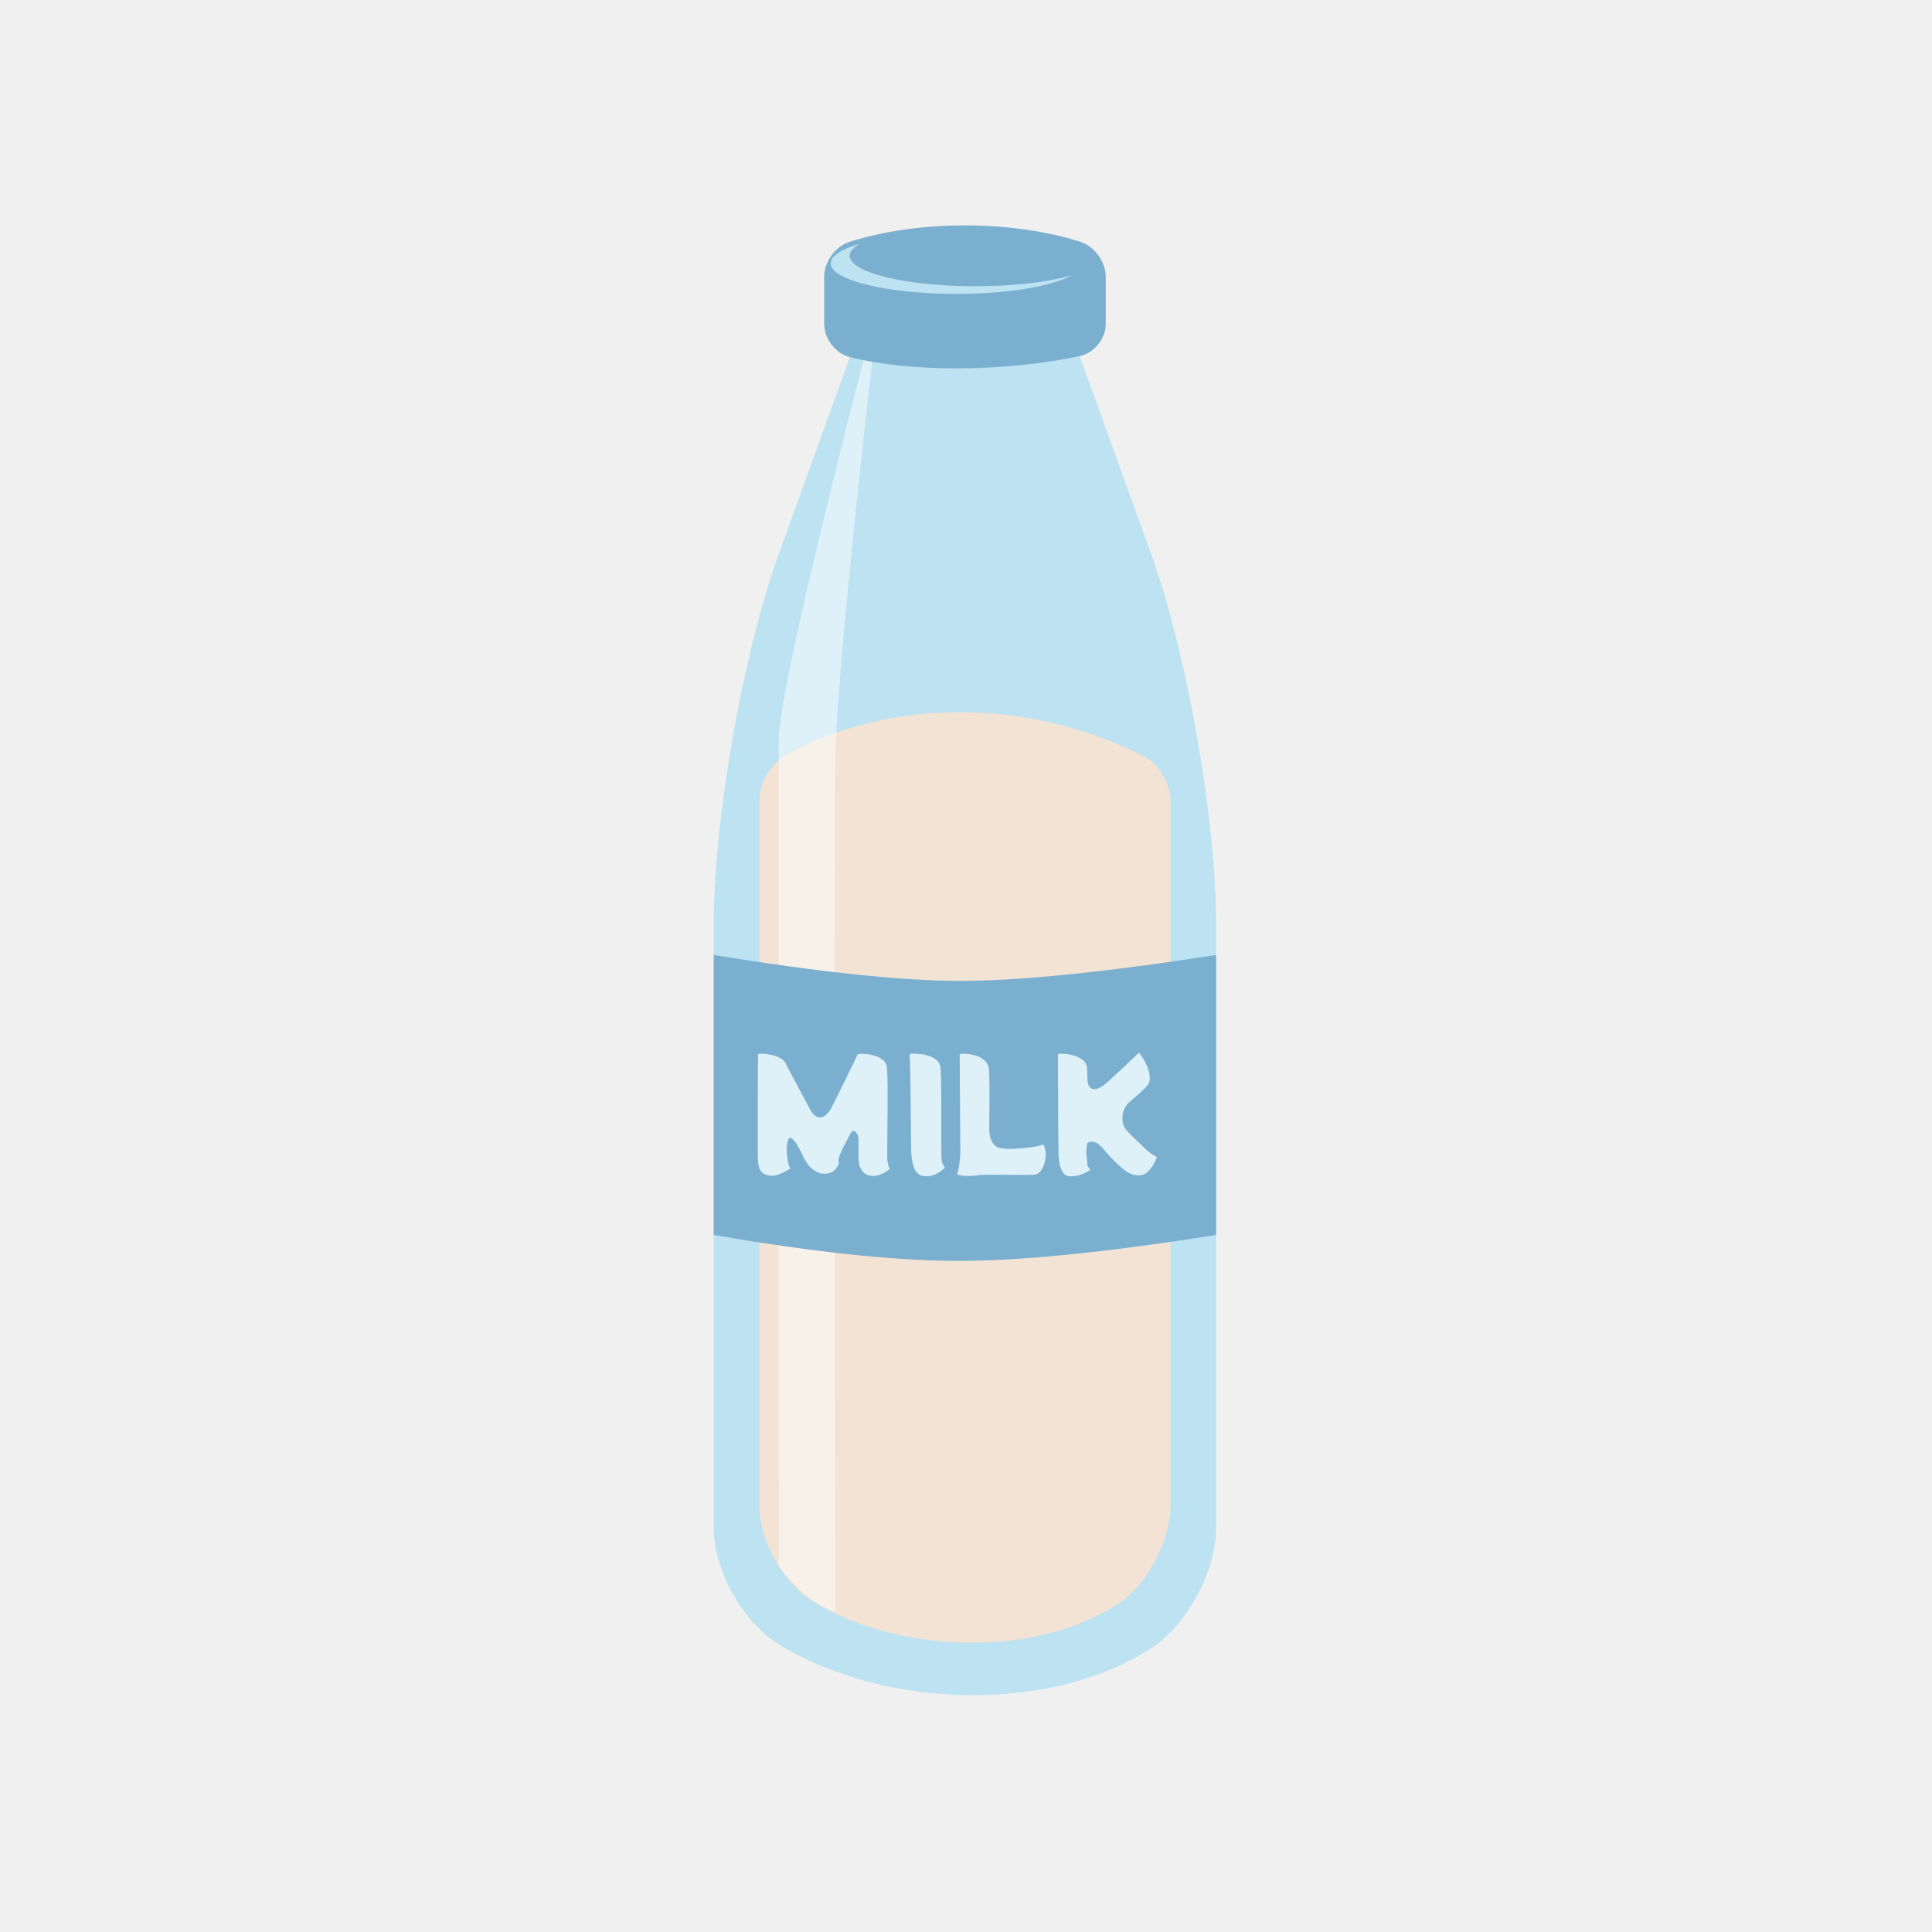
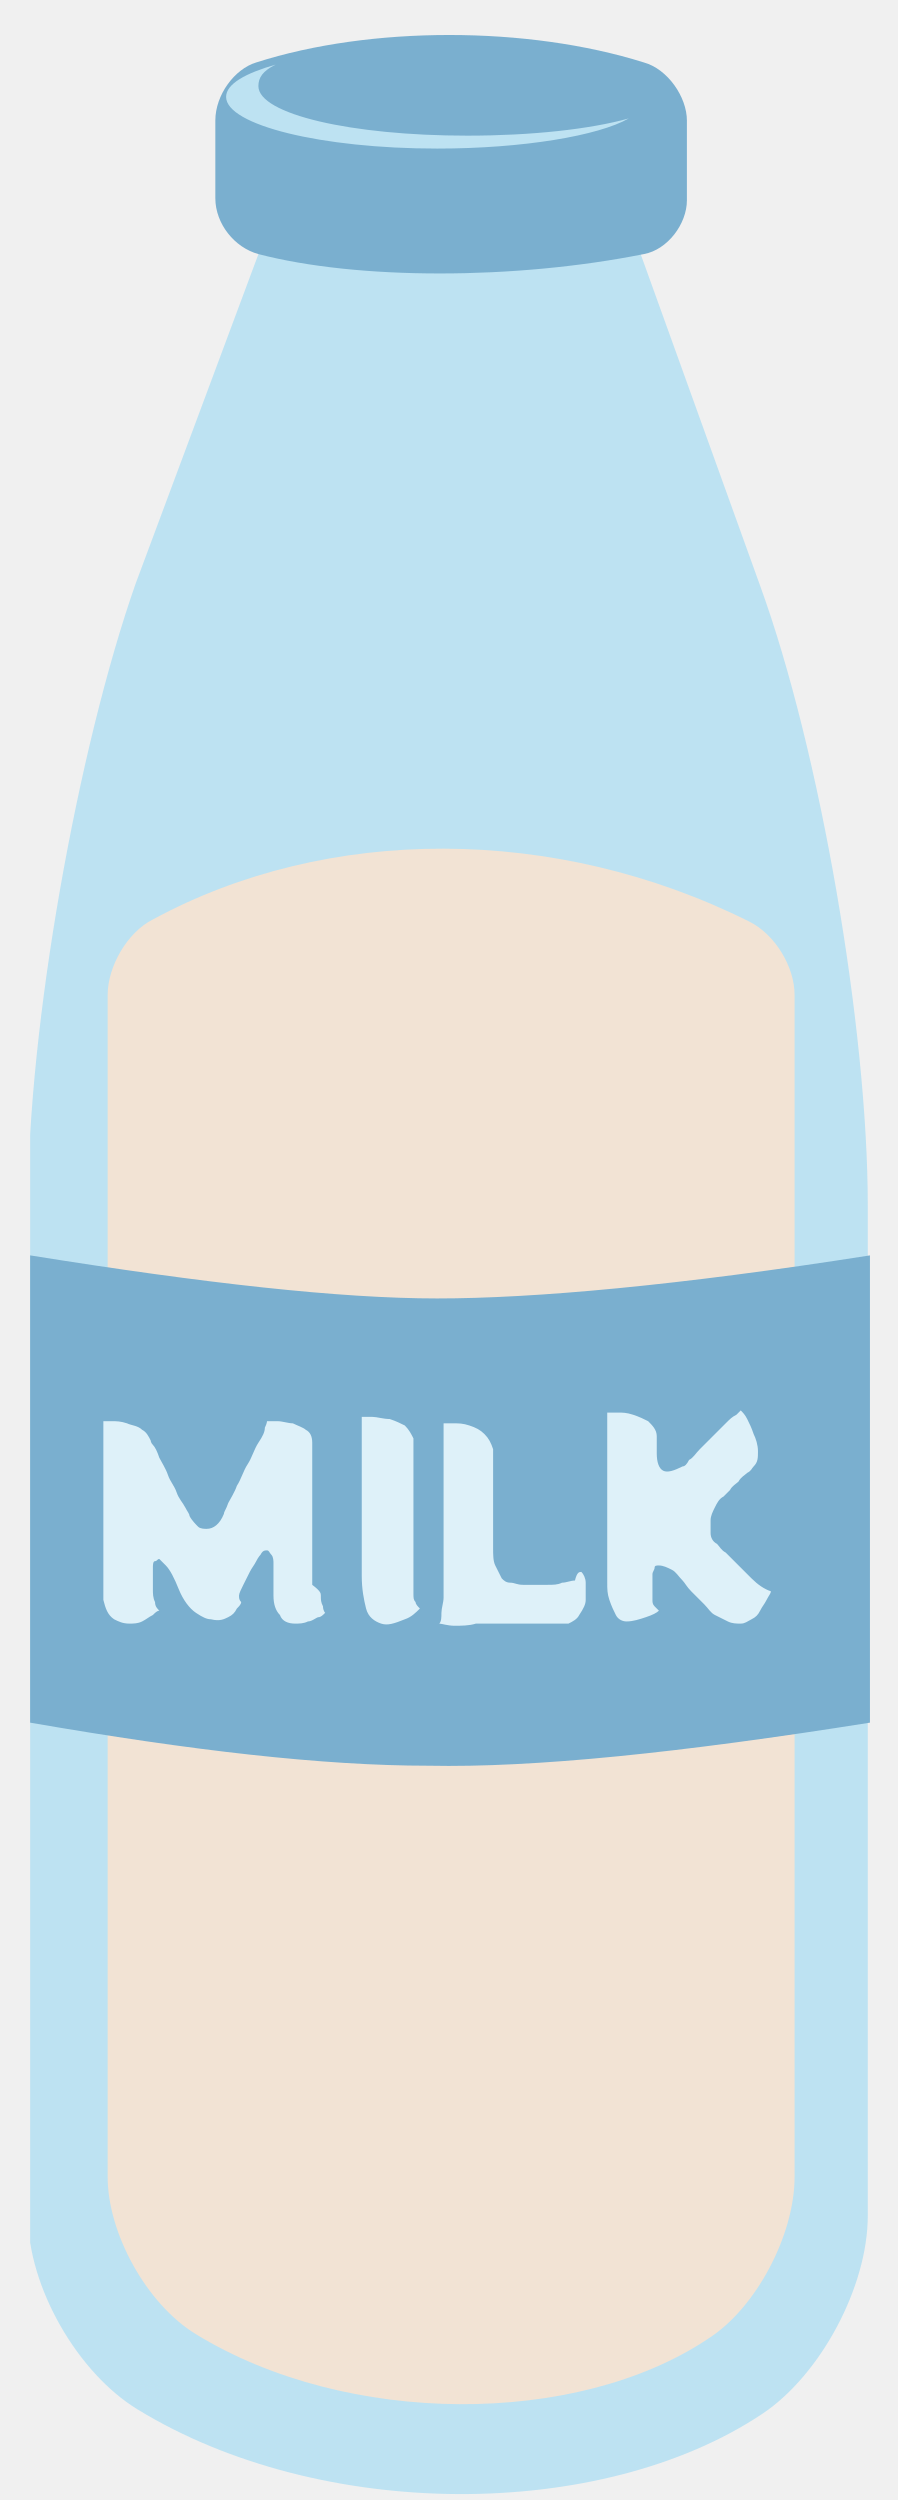
- <svg xmlns="http://www.w3.org/2000/svg" width="150" zoomAndPan="magnify" viewBox="0 0 112.5 112.5" height="150" preserveAspectRatio="xMidYMid meet" version="1.0">
+ <svg xmlns="http://www.w3.org/2000/svg" xmlns:xlink="http://www.w3.org/1999/xlink" version="1.1" id="Lager_1" x="0px" y="0px" viewBox="0 0 41.7 116.1" style="enable-background:new 0 0 41.7 116.1;" xml:space="preserve">
+   <style type="text/css">
+ 	.st0{clip-path:url(#SVGID_00000013881813771437110800000016955353735485088669_);}
+ 	.st1{fill:#BDE2F2;}
+ 	.st2{fill:#F2E3D4;}
+ 	.st3{filter:url(#Adobe_OpacityMaskFilter);}
+ 	.st4{fill-opacity:0.498;}
+ 	.st5{mask:url(#b4caf11278_00000053537595077175660700000008340624413984631936_);}
+ 	.st6{clip-path:url(#SVGID_00000029013121331607793360000012655504844924147385_);}
+ 	.st7{clip-path:url(#SVGID_00000106115193194781500050000001850613098217986945_);}
+ 	.st8{fill:#FFFFFF;}
+ 	.st9{clip-path:url(#SVGID_00000129206313835579089140000007510396399406358441_);}
+ 	.st10{fill:#7AAFCF;}
+ 	.st11{fill:#DEF1F9;}
+ </style>
+   <g>
+     <defs>
+       <rect id="SVGID_1_" x="1.4" y="2.8" width="39" height="113.3" />
+     </defs>
+     <clipPath id="SVGID_00000139279587990054585950000016830408540703130002_">
+       <use xlink:href="#SVGID_1_" style="overflow:visible;" />
+     </clipPath>
+     <g style="clip-path:url(#SVGID_00000139279587990054585950000016830408540703130002_);">
+       <path class="st1" d="M12.3,11c-0.2-1-0.4-1.7-0.7-2c-0.5-0.4-0.4-1.3,0.1-2.5C12,6,12.7,5.3,13.3,5c4.8-2,10.6-2,15.2,0    c0.6,0.3,1.3,1,1.6,1.6c0.6,1.2,0.6,2,0.1,2.5c-0.3,0.3-0.5,0.9-0.7,2l5.8,16.1c2.8,7.7,5,20.6,5,28.8v46.9c0,3.3-2.2,7.4-4.9,9.2    c-7.5,5-20.5,5-29-0.2c-2.8-1.7-5.1-5.7-5.1-9V55.9c0-8.2,2.3-21.1,5-28.8L12.3,11z" />
+     </g>
+   </g>
+   <path class="st2" d="M36.9,101.1c0,2.7-1.8,6.1-4,7.5c-6.1,4.1-16.8,4.1-23.8-0.2C6.8,107,5,103.7,5,101.1V46.2  c0-1.3,0.9-2.9,2.1-3.5c8.1-4.4,18.7-4.4,27.7,0.1c1.2,0.6,2.1,2.1,2.1,3.4V101.1z" />
  <defs>
-     <filter x="0%" y="0%" width="100%" height="100%" id="65839db0c1">
-       <feColorMatrix values="0 0 0 0 1 0 0 0 0 1 0 0 0 0 1 0 0 0 1 0" color-interpolation-filters="sRGB" />
+     <filter id="Adobe_OpacityMaskFilter" filterUnits="userSpaceOnUse" x="6" y="10.8" width="9.3" height="100">
+       <feColorMatrix type="matrix" values="1 0 0 0 0  0 1 0 0 0  0 0 1 0 0  0 0 0 1 0" />
    </filter>
-     <clipPath id="169da1821e">
-       <path d="M 41.562 14 L 70.812 14 L 70.812 99 L 41.562 99 Z M 41.562 14 " clip-rule="nonzero" />
-     </clipPath>
-     <mask id="b4caf11278">
-       <g filter="url(#65839db0c1)">
-         <rect x="-11.25" width="135" fill="#000000" y="-11.25" height="135" fill-opacity="0.498" />
-       </g>
-     </mask>
-     <clipPath id="f548c09b20">
-       <path d="M 0.16 0.07 L 6 0.07 L 6 74 L 0.16 74 Z M 0.16 0.07 " clip-rule="nonzero" />
-     </clipPath>
-     <clipPath id="48e962c21b">
-       <rect x="0" width="7" y="0" height="75" />
-     </clipPath>
-     <clipPath id="61c3fde253">
-       <path d="M 41.562 55 L 70.812 55 L 70.812 74 L 41.562 74 Z M 41.562 55 " clip-rule="nonzero" />
-     </clipPath>
  </defs>
-   <g clip-path="url(#169da1821e)">
-     <path fill="#bde2f2" d="M 49.715 20.168 C 49.586 19.402 49.414 18.914 49.195 18.703 C 48.844 18.371 48.875 17.75 49.289 16.844 C 49.496 16.395 50.027 15.879 50.477 15.691 C 54.09 14.18 58.449 14.184 61.906 15.68 C 62.355 15.875 62.883 16.395 63.086 16.844 C 63.504 17.75 63.535 18.371 63.184 18.703 C 62.965 18.914 62.789 19.402 62.664 20.168 L 67.035 32.27 C 69.121 38.039 70.812 47.707 70.812 53.844 L 70.812 88.988 C 70.812 91.441 69.164 94.543 67.129 95.906 C 61.512 99.668 51.758 99.664 45.352 95.75 C 43.262 94.473 41.562 91.441 41.562 88.988 L 41.562 53.844 C 41.562 47.707 43.258 38.039 45.344 32.27 Z M 49.715 20.168 " fill-opacity="1" fill-rule="nonzero" />
-   </g>
-   <path fill="#f2e3d4" d="M 68.156 87.707 C 68.156 89.715 66.805 92.254 65.141 93.367 C 60.543 96.445 52.562 96.441 47.32 93.238 C 45.609 92.195 44.223 89.715 44.223 87.707 L 44.223 46.578 C 44.223 45.598 44.922 44.418 45.781 43.949 C 51.84 40.633 59.824 40.637 66.566 44.008 C 67.445 44.445 68.156 45.598 68.156 46.578 Z M 68.156 87.707 " fill-opacity="1" fill-rule="nonzero" />
-   <g mask="url(#b4caf11278)">
+   <mask maskUnits="userSpaceOnUse" x="6" y="10.8" width="9.3" height="100" id="b4caf11278_00000053537595077175660700000008340624413984631936_">
+     <g class="st3">
+       <rect x="-69" y="-30.9" class="st4" width="180" height="180" />
+     </g>
+   </mask>
+   <g class="st5">
    <g transform="matrix(1, 0, 0, 1, 45, 20)">
-       <g clip-path="url(#48e962c21b)">
-         <g clip-path="url(#f548c09b20)">
-           <path fill="#ffffff" d="M 5.879 0.203 C 5.777 0.23 5.648 0.223 5.477 0.168 C 2.066 13.5 0.352 21.148 0.344 23.105 C 0.332 25.098 0.332 41.133 0.352 71.211 C 1.41 72.586 2.52 73.48 3.656 73.879 C 3.582 43.93 3.582 27.27 3.656 23.895 C 3.73 20.52 4.469 12.621 5.879 0.203 Z M 5.879 0.203 " fill-opacity="1" fill-rule="nonzero" />
+       <g>
+         <defs>
+           <rect id="SVGID_00000127741689192403611920000006103730280234725281_" x="-39" y="-9.2" width="9.3" height="100" />
+         </defs>
+         <clipPath id="SVGID_00000181786561330575126170000016601101932123687862_">
+           <use xlink:href="#SVGID_00000127741689192403611920000006103730280234725281_" style="overflow:visible;" />
+         </clipPath>
+         <g style="clip-path:url(#SVGID_00000181786561330575126170000016601101932123687862_);">
+           <g>
+             <defs>
+               <rect id="SVGID_00000038384749718058482020000016328299486475554474_" x="-38.8" y="-9.1" width="7.8" height="98.6" />
+             </defs>
+             <clipPath id="SVGID_00000044137714182881872060000008602681593662269067_">
+               <use xlink:href="#SVGID_00000038384749718058482020000016328299486475554474_" style="overflow:visible;" />
+             </clipPath>
+             <g style="clip-path:url(#SVGID_00000044137714182881872060000008602681593662269067_);">
+               <path class="st8" d="M-31.2-8.9c-0.1,0-0.3,0-0.5,0c-4.5,17.8-6.8,28-6.8,30.6c0,2.7,0,24,0,64.1c1.4,1.8,2.9,3,4.4,3.6        c-0.1-39.9-0.1-62.1,0-66.6C-34,18.1-33,7.6-31.2-8.9z" />
+             </g>
+           </g>
        </g>
      </g>
    </g>
  </g>
-   <g clip-path="url(#61c3fde253)">
-     <path fill="#7aafcf" d="M 41.562 55.609 C 47.617 56.594 52.348 57.098 55.746 57.117 C 59.145 57.137 64.168 56.637 70.812 55.609 L 70.812 71.91 C 64.246 72.953 59.125 73.457 55.449 73.418 C 51.773 73.383 47.145 72.879 41.562 71.91 Z M 41.562 55.609 " fill-opacity="1" fill-rule="nonzero" />
+   <g>
+     <defs>
+       <rect id="SVGID_00000005247649071160998090000001064025776017022622_" x="1.4" y="57.4" width="39" height="25.3" />
+     </defs>
+     <clipPath id="SVGID_00000092417135316762145460000008600476122537321099_">
+       <use xlink:href="#SVGID_00000005247649071160998090000001064025776017022622_" style="overflow:visible;" />
+     </clipPath>
+     <g style="clip-path:url(#SVGID_00000092417135316762145460000008600476122537321099_);">
+       <path class="st10" d="M1.4,58.3c8.1,1.3,14.4,2,18.9,2c4.5,0,11.2-0.6,20.1-2V80c-8.8,1.4-15.6,2.1-20.5,2C15,82,8.9,81.3,1.4,80    V58.3z" />
+     </g>
  </g>
-   <path fill="#def1f9" d="M 51.664 67.461 C 51.672 67.578 51.688 67.695 51.715 67.805 C 51.738 67.918 51.773 68.004 51.816 68.055 C 51.762 68.109 51.68 68.172 51.57 68.242 C 51.461 68.312 51.336 68.371 51.199 68.414 C 51.059 68.461 50.914 68.48 50.762 68.473 C 50.531 68.461 50.344 68.363 50.207 68.18 C 50.066 67.996 49.996 67.77 49.988 67.496 C 49.988 67.441 49.988 67.344 49.988 67.195 C 49.988 67.051 49.988 66.895 49.988 66.73 C 49.988 66.562 49.988 66.426 49.988 66.32 C 49.988 66.219 49.965 66.121 49.914 66.027 C 49.863 65.934 49.805 65.875 49.742 65.859 C 49.652 65.828 49.578 65.883 49.52 66.02 C 49.508 66.047 49.469 66.121 49.402 66.234 C 49.34 66.352 49.266 66.488 49.188 66.641 C 49.105 66.797 49.031 66.949 48.965 67.102 C 48.898 67.258 48.852 67.391 48.828 67.5 C 48.805 67.609 48.82 67.676 48.871 67.699 C 48.848 67.758 48.805 67.844 48.742 67.957 C 48.684 68.07 48.582 68.168 48.441 68.246 C 48.305 68.328 48.105 68.359 47.852 68.34 C 47.719 68.328 47.543 68.246 47.328 68.09 C 47.117 67.938 46.914 67.656 46.719 67.246 C 46.535 66.855 46.387 66.59 46.27 66.449 C 46.156 66.309 46.07 66.246 46.02 66.258 C 45.973 66.266 45.934 66.297 45.906 66.355 C 45.879 66.414 45.855 66.5 45.832 66.605 C 45.82 66.66 45.812 66.746 45.812 66.871 C 45.812 66.996 45.82 67.137 45.832 67.289 C 45.844 67.445 45.867 67.59 45.898 67.727 C 45.93 67.863 45.973 67.965 46.027 68.039 C 45.98 68.066 45.895 68.117 45.773 68.188 C 45.652 68.262 45.516 68.324 45.367 68.379 C 45.215 68.438 45.07 68.465 44.93 68.465 C 44.715 68.457 44.539 68.402 44.395 68.293 C 44.254 68.18 44.168 67.965 44.141 67.637 C 44.133 67.582 44.129 67.434 44.129 67.184 C 44.129 66.934 44.129 66.621 44.129 66.242 C 44.129 65.859 44.129 65.453 44.129 65.016 C 44.129 64.582 44.129 64.148 44.129 63.723 C 44.129 63.297 44.133 62.902 44.133 62.547 C 44.137 62.191 44.141 61.906 44.141 61.695 C 44.141 61.48 44.141 61.375 44.141 61.375 C 44.203 61.363 44.312 61.359 44.469 61.363 C 44.621 61.371 44.789 61.395 44.973 61.438 C 45.156 61.477 45.324 61.543 45.477 61.637 C 45.633 61.727 45.738 61.855 45.797 62.023 C 45.797 62.023 45.824 62.078 45.879 62.188 C 45.938 62.297 46.012 62.441 46.105 62.613 C 46.203 62.789 46.305 62.977 46.414 63.18 C 46.523 63.383 46.629 63.582 46.73 63.777 C 46.836 63.973 46.926 64.145 47.008 64.293 C 47.086 64.441 47.141 64.543 47.172 64.605 C 47.27 64.777 47.367 64.895 47.457 64.961 C 47.551 65.023 47.648 65.059 47.754 65.066 C 47.973 65.066 48.184 64.898 48.383 64.559 C 48.414 64.504 48.473 64.391 48.562 64.215 C 48.652 64.043 48.754 63.832 48.871 63.59 C 48.992 63.348 49.113 63.098 49.238 62.844 C 49.367 62.586 49.484 62.348 49.59 62.125 C 49.695 61.902 49.785 61.723 49.852 61.582 C 49.918 61.445 49.953 61.375 49.953 61.375 C 49.996 61.367 50.055 61.363 50.137 61.359 C 50.215 61.359 50.301 61.363 50.398 61.375 C 50.562 61.387 50.738 61.418 50.926 61.473 C 51.109 61.523 51.273 61.609 51.41 61.723 C 51.551 61.832 51.629 61.984 51.648 62.176 C 51.66 62.277 51.668 62.441 51.672 62.668 C 51.68 62.898 51.684 63.168 51.684 63.477 C 51.684 63.789 51.684 64.121 51.684 64.469 C 51.684 64.82 51.68 65.164 51.676 65.504 C 51.676 65.84 51.672 66.152 51.668 66.438 C 51.664 66.723 51.664 66.953 51.664 67.133 C 51.664 67.316 51.664 67.422 51.664 67.461 Z M 53.746 68.473 C 53.492 68.426 53.312 68.254 53.211 67.957 C 53.109 67.66 53.055 67.293 53.055 66.855 C 53.055 66.801 53.055 66.668 53.051 66.453 C 53.047 66.242 53.047 65.977 53.043 65.656 C 53.039 65.34 53.035 64.996 53.035 64.629 C 53.031 64.262 53.027 63.895 53.02 63.527 C 53.016 63.16 53.008 62.82 53.004 62.508 C 52.996 62.195 52.992 61.941 52.984 61.738 C 52.98 61.535 52.973 61.414 52.969 61.375 C 53.055 61.355 53.191 61.352 53.379 61.359 C 53.566 61.371 53.762 61.398 53.965 61.449 C 54.168 61.5 54.348 61.582 54.5 61.699 C 54.656 61.812 54.742 61.973 54.766 62.176 C 54.777 62.27 54.789 62.43 54.793 62.66 C 54.801 62.887 54.805 63.156 54.805 63.469 C 54.809 63.781 54.812 64.109 54.812 64.461 C 54.812 64.812 54.812 65.156 54.812 65.496 C 54.812 65.84 54.812 66.152 54.812 66.441 C 54.812 66.727 54.812 66.969 54.816 67.16 C 54.816 67.355 54.824 67.473 54.828 67.512 C 54.84 67.637 54.863 67.727 54.898 67.785 C 54.934 67.84 54.973 67.91 55.016 67.992 C 54.867 68.152 54.684 68.285 54.465 68.383 C 54.246 68.484 54.008 68.516 53.746 68.473 Z M 60.723 66.633 C 60.801 66.695 60.852 66.828 60.879 67.02 C 60.906 67.211 60.895 67.41 60.848 67.621 C 60.812 67.793 60.746 67.957 60.652 68.113 C 60.559 68.27 60.434 68.363 60.281 68.395 C 60.219 68.406 60.086 68.414 59.871 68.414 C 59.66 68.418 59.41 68.418 59.121 68.414 C 58.836 68.414 58.547 68.41 58.254 68.406 C 57.961 68.402 57.703 68.402 57.473 68.406 C 57.246 68.41 57.086 68.418 56.992 68.43 C 56.75 68.469 56.504 68.484 56.25 68.473 C 56 68.461 55.824 68.426 55.723 68.367 C 55.766 68.285 55.801 68.156 55.828 67.988 C 55.859 67.82 55.883 67.633 55.902 67.434 C 55.918 67.23 55.926 67.039 55.918 66.855 L 55.883 61.375 C 55.949 61.363 56.062 61.359 56.223 61.363 C 56.387 61.371 56.559 61.398 56.742 61.445 C 56.945 61.492 57.125 61.582 57.285 61.711 C 57.445 61.844 57.539 62.008 57.578 62.211 C 57.59 62.277 57.598 62.406 57.602 62.598 C 57.609 62.789 57.613 63.016 57.617 63.277 C 57.621 63.539 57.621 63.805 57.617 64.078 C 57.613 64.352 57.613 64.605 57.613 64.844 C 57.613 65.082 57.609 65.273 57.605 65.422 C 57.605 65.57 57.602 65.645 57.602 65.645 C 57.598 65.871 57.621 66.074 57.672 66.254 C 57.727 66.434 57.805 66.574 57.902 66.676 C 57.98 66.754 58.074 66.809 58.188 66.836 C 58.301 66.867 58.438 66.887 58.605 66.898 C 58.676 66.906 58.785 66.906 58.938 66.898 C 59.086 66.895 59.254 66.883 59.438 66.867 C 59.621 66.852 59.801 66.832 59.984 66.809 C 60.164 66.785 60.32 66.758 60.457 66.73 C 60.594 66.699 60.68 66.668 60.723 66.633 Z M 66.688 66.891 C 66.949 67.133 67.172 67.289 67.363 67.363 C 67.344 67.434 67.309 67.527 67.25 67.645 C 67.195 67.766 67.125 67.883 67.039 68.004 C 66.953 68.121 66.852 68.223 66.742 68.305 C 66.629 68.387 66.504 68.434 66.367 68.438 C 66.203 68.445 66.055 68.426 65.922 68.379 C 65.789 68.336 65.648 68.262 65.5 68.152 C 65.387 68.062 65.258 67.949 65.105 67.812 C 64.957 67.672 64.809 67.527 64.668 67.379 C 64.523 67.23 64.414 67.105 64.332 67.004 C 64.211 66.852 64.086 66.723 63.949 66.613 C 63.812 66.508 63.664 66.465 63.496 66.488 C 63.402 66.496 63.344 66.52 63.324 66.566 C 63.305 66.609 63.285 66.695 63.266 66.828 C 63.254 66.918 63.254 67.023 63.258 67.145 C 63.266 67.266 63.273 67.379 63.289 67.484 C 63.305 67.594 63.312 67.668 63.312 67.719 C 63.312 67.824 63.332 67.906 63.375 67.961 C 63.414 68.02 63.457 68.07 63.496 68.117 C 63.398 68.195 63.238 68.277 63.027 68.367 C 62.816 68.457 62.578 68.5 62.316 68.5 C 62.148 68.5 62.012 68.434 61.914 68.297 C 61.816 68.16 61.75 67.992 61.707 67.797 C 61.664 67.602 61.641 67.41 61.637 67.227 C 61.637 67.176 61.633 67.031 61.633 66.793 C 61.629 66.555 61.625 66.258 61.621 65.906 C 61.621 65.555 61.617 65.176 61.617 64.77 C 61.617 64.363 61.617 63.957 61.613 63.559 C 61.609 63.156 61.609 62.793 61.605 62.465 C 61.602 62.133 61.602 61.871 61.602 61.672 C 61.602 61.473 61.602 61.375 61.602 61.375 C 61.664 61.363 61.777 61.359 61.941 61.363 C 62.105 61.371 62.273 61.398 62.453 61.445 C 62.652 61.492 62.836 61.574 63.004 61.684 C 63.172 61.797 63.27 61.961 63.293 62.176 C 63.305 62.312 63.312 62.422 63.316 62.512 C 63.32 62.602 63.32 62.695 63.32 62.789 C 63.32 63.102 63.398 63.301 63.551 63.383 C 63.723 63.473 63.957 63.414 64.25 63.207 C 64.297 63.172 64.379 63.102 64.5 62.996 C 64.617 62.895 64.754 62.77 64.906 62.629 C 65.059 62.484 65.219 62.336 65.387 62.184 C 65.551 62.027 65.703 61.887 65.84 61.754 C 65.98 61.617 66.094 61.512 66.184 61.426 C 66.273 61.344 66.316 61.301 66.316 61.301 C 66.367 61.344 66.445 61.441 66.543 61.598 C 66.641 61.75 66.727 61.922 66.805 62.113 C 66.879 62.301 66.93 62.496 66.949 62.695 C 66.969 62.895 66.93 63.059 66.828 63.188 C 66.789 63.242 66.723 63.312 66.629 63.402 C 66.539 63.492 66.438 63.586 66.328 63.684 C 66.219 63.781 66.113 63.871 66.016 63.957 C 65.914 64.043 65.836 64.109 65.785 64.16 C 65.672 64.254 65.578 64.371 65.504 64.512 C 65.43 64.648 65.387 64.793 65.367 64.941 C 65.352 65.09 65.355 65.238 65.387 65.387 C 65.414 65.535 65.48 65.672 65.578 65.797 C 65.652 65.879 65.758 65.988 65.898 66.129 C 66.043 66.27 66.188 66.406 66.332 66.547 C 66.48 66.688 66.598 66.801 66.688 66.891 Z M 66.688 66.891 " fill-opacity="1" fill-rule="nonzero" />
-   <path fill="#7aafcf" d="M 49.457 14.086 C 53.465 12.801 58.938 12.809 62.922 14.086 C 63.73 14.348 64.387 15.25 64.387 16.105 L 64.387 18.867 C 64.387 19.723 63.711 20.559 62.879 20.734 C 58.426 21.676 52.965 21.68 49.484 20.793 C 48.66 20.586 47.992 19.723 47.992 18.867 L 47.992 16.105 C 47.992 15.25 48.648 14.348 49.457 14.086 Z M 49.457 14.086 " fill-opacity="1" fill-rule="nonzero" />
-   <path fill="#bde2f2" d="M 50.082 14.188 C 49.016 14.496 48.371 14.898 48.371 15.332 C 48.371 16.316 51.648 17.113 55.684 17.113 C 58.695 17.113 61.285 16.668 62.395 16.031 C 61.047 16.422 59.035 16.668 56.789 16.668 C 52.754 16.668 49.477 15.871 49.477 14.887 C 49.477 14.637 49.688 14.402 50.082 14.188 Z M 50.082 14.188 " fill-opacity="1" fill-rule="nonzero" />
+   <path class="st11" d="M14.9,74.1c0,0.2,0,0.3,0.1,0.5c0,0.2,0.1,0.3,0.1,0.3c-0.1,0.1-0.2,0.2-0.3,0.2s-0.3,0.2-0.5,0.2  c-0.2,0.1-0.4,0.1-0.6,0.1c-0.3,0-0.6-0.1-0.7-0.4c-0.2-0.2-0.3-0.5-0.3-0.9c0-0.1,0-0.2,0-0.4c0-0.2,0-0.4,0-0.6c0-0.2,0-0.4,0-0.5  c0-0.1,0-0.3-0.1-0.4c-0.1-0.1-0.1-0.2-0.2-0.2c-0.1,0-0.2,0-0.3,0.2c0,0-0.1,0.1-0.2,0.3c-0.1,0.2-0.2,0.3-0.3,0.5  c-0.1,0.2-0.2,0.4-0.3,0.6c-0.1,0.2-0.2,0.4-0.2,0.5s0,0.2,0.1,0.3c0,0.1-0.1,0.2-0.2,0.3c-0.1,0.2-0.2,0.3-0.4,0.4  c-0.2,0.1-0.4,0.2-0.8,0.1c-0.2,0-0.4-0.1-0.7-0.3c-0.3-0.2-0.6-0.6-0.8-1.1c-0.2-0.5-0.4-0.9-0.6-1.1c-0.2-0.2-0.3-0.3-0.3-0.3  c-0.1,0-0.1,0.1-0.2,0.1s-0.1,0.2-0.1,0.3c0,0.1,0,0.2,0,0.4c0,0.2,0,0.4,0,0.6c0,0.2,0,0.4,0.1,0.6c0,0.2,0.1,0.3,0.2,0.4  c-0.1,0-0.2,0.1-0.3,0.2c-0.2,0.1-0.3,0.2-0.5,0.3c-0.2,0.1-0.4,0.1-0.6,0.1c-0.3,0-0.5-0.1-0.7-0.2C5,75,4.9,74.7,4.8,74.3  c0-0.1,0-0.3,0-0.6s0-0.8,0-1.3c0-0.5,0-1.1,0-1.6c0-0.6,0-1.2,0-1.7c0-0.6,0-1.1,0-1.6c0-0.5,0-0.9,0-1.1c0-0.3,0-0.4,0-0.4  c0.1,0,0.2,0,0.4,0c0.2,0,0.4,0,0.7,0.1c0.2,0.1,0.5,0.1,0.7,0.3c0.2,0.1,0.3,0.3,0.4,0.5c0,0,0,0.1,0.1,0.2  c0.1,0.1,0.2,0.3,0.3,0.6c0.1,0.2,0.3,0.5,0.4,0.8c0.1,0.3,0.3,0.5,0.4,0.8c0.1,0.3,0.3,0.5,0.4,0.7c0.1,0.2,0.2,0.3,0.2,0.4  c0.1,0.2,0.3,0.4,0.4,0.5c0.1,0.1,0.3,0.1,0.4,0.1c0.3,0,0.6-0.2,0.8-0.7c0-0.1,0.1-0.2,0.2-0.5c0.1-0.2,0.3-0.5,0.4-0.8  c0.2-0.3,0.3-0.7,0.5-1c0.2-0.3,0.3-0.7,0.5-1s0.3-0.5,0.3-0.7c0.1-0.2,0.1-0.3,0.1-0.3c0.1,0,0.1,0,0.2,0c0.1,0,0.2,0,0.3,0  c0.2,0,0.5,0.1,0.7,0.1c0.2,0.1,0.5,0.2,0.6,0.3c0.2,0.1,0.3,0.3,0.3,0.6c0,0.1,0,0.4,0,0.7c0,0.3,0,0.7,0,1.1c0,0.4,0,0.9,0,1.3  c0,0.5,0,0.9,0,1.4c0,0.4,0,0.9,0,1.2c0,0.4,0,0.7,0,0.9C14.9,73.9,14.9,74,14.9,74.1z M17.7,75.4c-0.3-0.1-0.6-0.3-0.7-0.7  s-0.2-0.9-0.2-1.5c0-0.1,0-0.2,0-0.5c0-0.3,0-0.6,0-1.1c0-0.4,0-0.9,0-1.4c0-0.5,0-1,0-1.5c0-0.5,0-0.9,0-1.4c0-0.4,0-0.8,0-1  c0-0.3,0-0.4,0-0.5c0.1,0,0.3,0,0.5,0c0.2,0,0.5,0.1,0.8,0.1c0.3,0.1,0.5,0.2,0.7,0.3c0.2,0.2,0.3,0.4,0.4,0.6c0,0.1,0,0.3,0,0.6  c0,0.3,0,0.7,0,1.1c0,0.4,0,0.9,0,1.3s0,0.9,0,1.4c0,0.5,0,0.9,0,1.3c0,0.4,0,0.7,0,1c0,0.3,0,0.4,0,0.5c0,0.2,0,0.3,0.1,0.4  c0,0.1,0.1,0.2,0.2,0.3c-0.2,0.2-0.4,0.4-0.7,0.5C18.3,75.4,18,75.5,17.7,75.4z M27,73c0.1,0.1,0.2,0.3,0.2,0.5s0,0.5,0,0.8  c0,0.2-0.1,0.4-0.3,0.7c-0.1,0.2-0.3,0.3-0.5,0.4c-0.1,0-0.3,0-0.5,0c-0.3,0-0.6,0-1,0c-0.4,0-0.8,0-1.2,0c-0.4,0-0.7,0-1,0  c-0.3,0-0.5,0-0.6,0c-0.3,0.1-0.7,0.1-1,0.1c-0.3,0-0.6-0.1-0.7-0.1c0.1-0.1,0.1-0.3,0.1-0.5c0-0.2,0.1-0.5,0.1-0.7  c0-0.3,0-0.5,0-0.8l0-7.3c0.1,0,0.2,0,0.5,0c0.2,0,0.4,0,0.7,0.1c0.3,0.1,0.5,0.2,0.7,0.4c0.2,0.2,0.3,0.4,0.4,0.7  c0,0.1,0,0.3,0,0.5c0,0.3,0,0.6,0,0.9c0,0.3,0,0.7,0,1.1s0,0.7,0,1c0,0.3,0,0.6,0,0.8c0,0.2,0,0.3,0,0.3c0,0.3,0,0.6,0.1,0.8  c0.1,0.2,0.2,0.4,0.3,0.6c0.1,0.1,0.2,0.2,0.4,0.2c0.2,0,0.3,0.1,0.6,0.1c0.1,0,0.2,0,0.4,0c0.2,0,0.4,0,0.7,0s0.5,0,0.7-0.1  c0.2,0,0.4-0.1,0.6-0.1C26.8,73,26.9,73,27,73z M34.9,73.3c0.3,0.3,0.6,0.5,0.9,0.6c0,0.1-0.1,0.2-0.2,0.4c-0.1,0.2-0.2,0.3-0.3,0.5  c-0.1,0.2-0.2,0.3-0.4,0.4c-0.2,0.1-0.3,0.2-0.5,0.2c-0.2,0-0.4,0-0.6-0.1c-0.2-0.1-0.4-0.2-0.6-0.3c-0.2-0.1-0.3-0.3-0.5-0.5  c-0.2-0.2-0.4-0.4-0.6-0.6c-0.2-0.2-0.3-0.4-0.4-0.5c-0.2-0.2-0.3-0.4-0.5-0.5c-0.2-0.1-0.4-0.2-0.6-0.2c-0.1,0-0.2,0-0.2,0.1  c0,0.1-0.1,0.2-0.1,0.3c0,0.1,0,0.3,0,0.4c0,0.2,0,0.3,0,0.5c0,0.1,0,0.2,0,0.3c0,0.1,0,0.2,0.1,0.3c0.1,0.1,0.1,0.1,0.2,0.2  c-0.1,0.1-0.3,0.2-0.6,0.3s-0.6,0.2-0.9,0.2c-0.2,0-0.4-0.1-0.5-0.3c-0.1-0.2-0.2-0.4-0.3-0.7c-0.1-0.3-0.1-0.5-0.1-0.8  c0-0.1,0-0.3,0-0.6c0-0.3,0-0.7,0-1.2c0-0.5,0-1,0-1.5s0-1.1,0-1.6c0-0.5,0-1,0-1.5c0-0.4,0-0.8,0-1.1s0-0.4,0-0.4  c0.1,0,0.2,0,0.5,0c0.2,0,0.4,0,0.7,0.1c0.3,0.1,0.5,0.2,0.7,0.3c0.2,0.2,0.4,0.4,0.4,0.7c0,0.2,0,0.3,0,0.4c0,0.1,0,0.2,0,0.4  c0,0.4,0.1,0.7,0.3,0.8c0.2,0.1,0.5,0,0.9-0.2c0.1,0,0.2-0.1,0.3-0.3c0.2-0.1,0.3-0.3,0.5-0.5c0.2-0.2,0.4-0.4,0.6-0.6  c0.2-0.2,0.4-0.4,0.6-0.6c0.2-0.2,0.3-0.3,0.5-0.4c0.1-0.1,0.2-0.2,0.2-0.2c0.1,0.1,0.2,0.2,0.3,0.4c0.1,0.2,0.2,0.4,0.3,0.7  c0.1,0.2,0.2,0.5,0.2,0.8s0,0.5-0.2,0.7c-0.1,0.1-0.1,0.2-0.3,0.3c-0.1,0.1-0.3,0.2-0.4,0.4c-0.1,0.1-0.3,0.2-0.4,0.4  c-0.1,0.1-0.2,0.2-0.3,0.3c-0.2,0.1-0.3,0.3-0.4,0.5c-0.1,0.2-0.2,0.4-0.2,0.6c0,0.2,0,0.4,0,0.6c0,0.2,0.1,0.4,0.3,0.5  c0.1,0.1,0.2,0.3,0.4,0.4c0.2,0.2,0.4,0.4,0.6,0.6C34.6,73,34.8,73.2,34.9,73.3z" />
+   <path class="st10" d="M11.9,2.9c5.3-1.7,12.6-1.7,18,0c1.1,0.3,2,1.6,2,2.7v3.7c0,1.1-0.9,2.3-2,2.5C23.9,13,16.6,13,12,11.8  c-1.1-0.3-2-1.4-2-2.6V5.6C10,4.4,10.9,3.2,11.9,2.9z" />
+   <path class="st1" d="M12.8,3c-1.4,0.4-2.3,0.9-2.3,1.5c0,1.3,4.4,2.4,9.8,2.4c4,0,7.5-0.6,8.9-1.4c-1.8,0.5-4.5,0.8-7.5,0.8  C16.3,6.3,12,5.3,12,4C12,3.6,12.2,3.3,12.8,3z" />
</svg>
